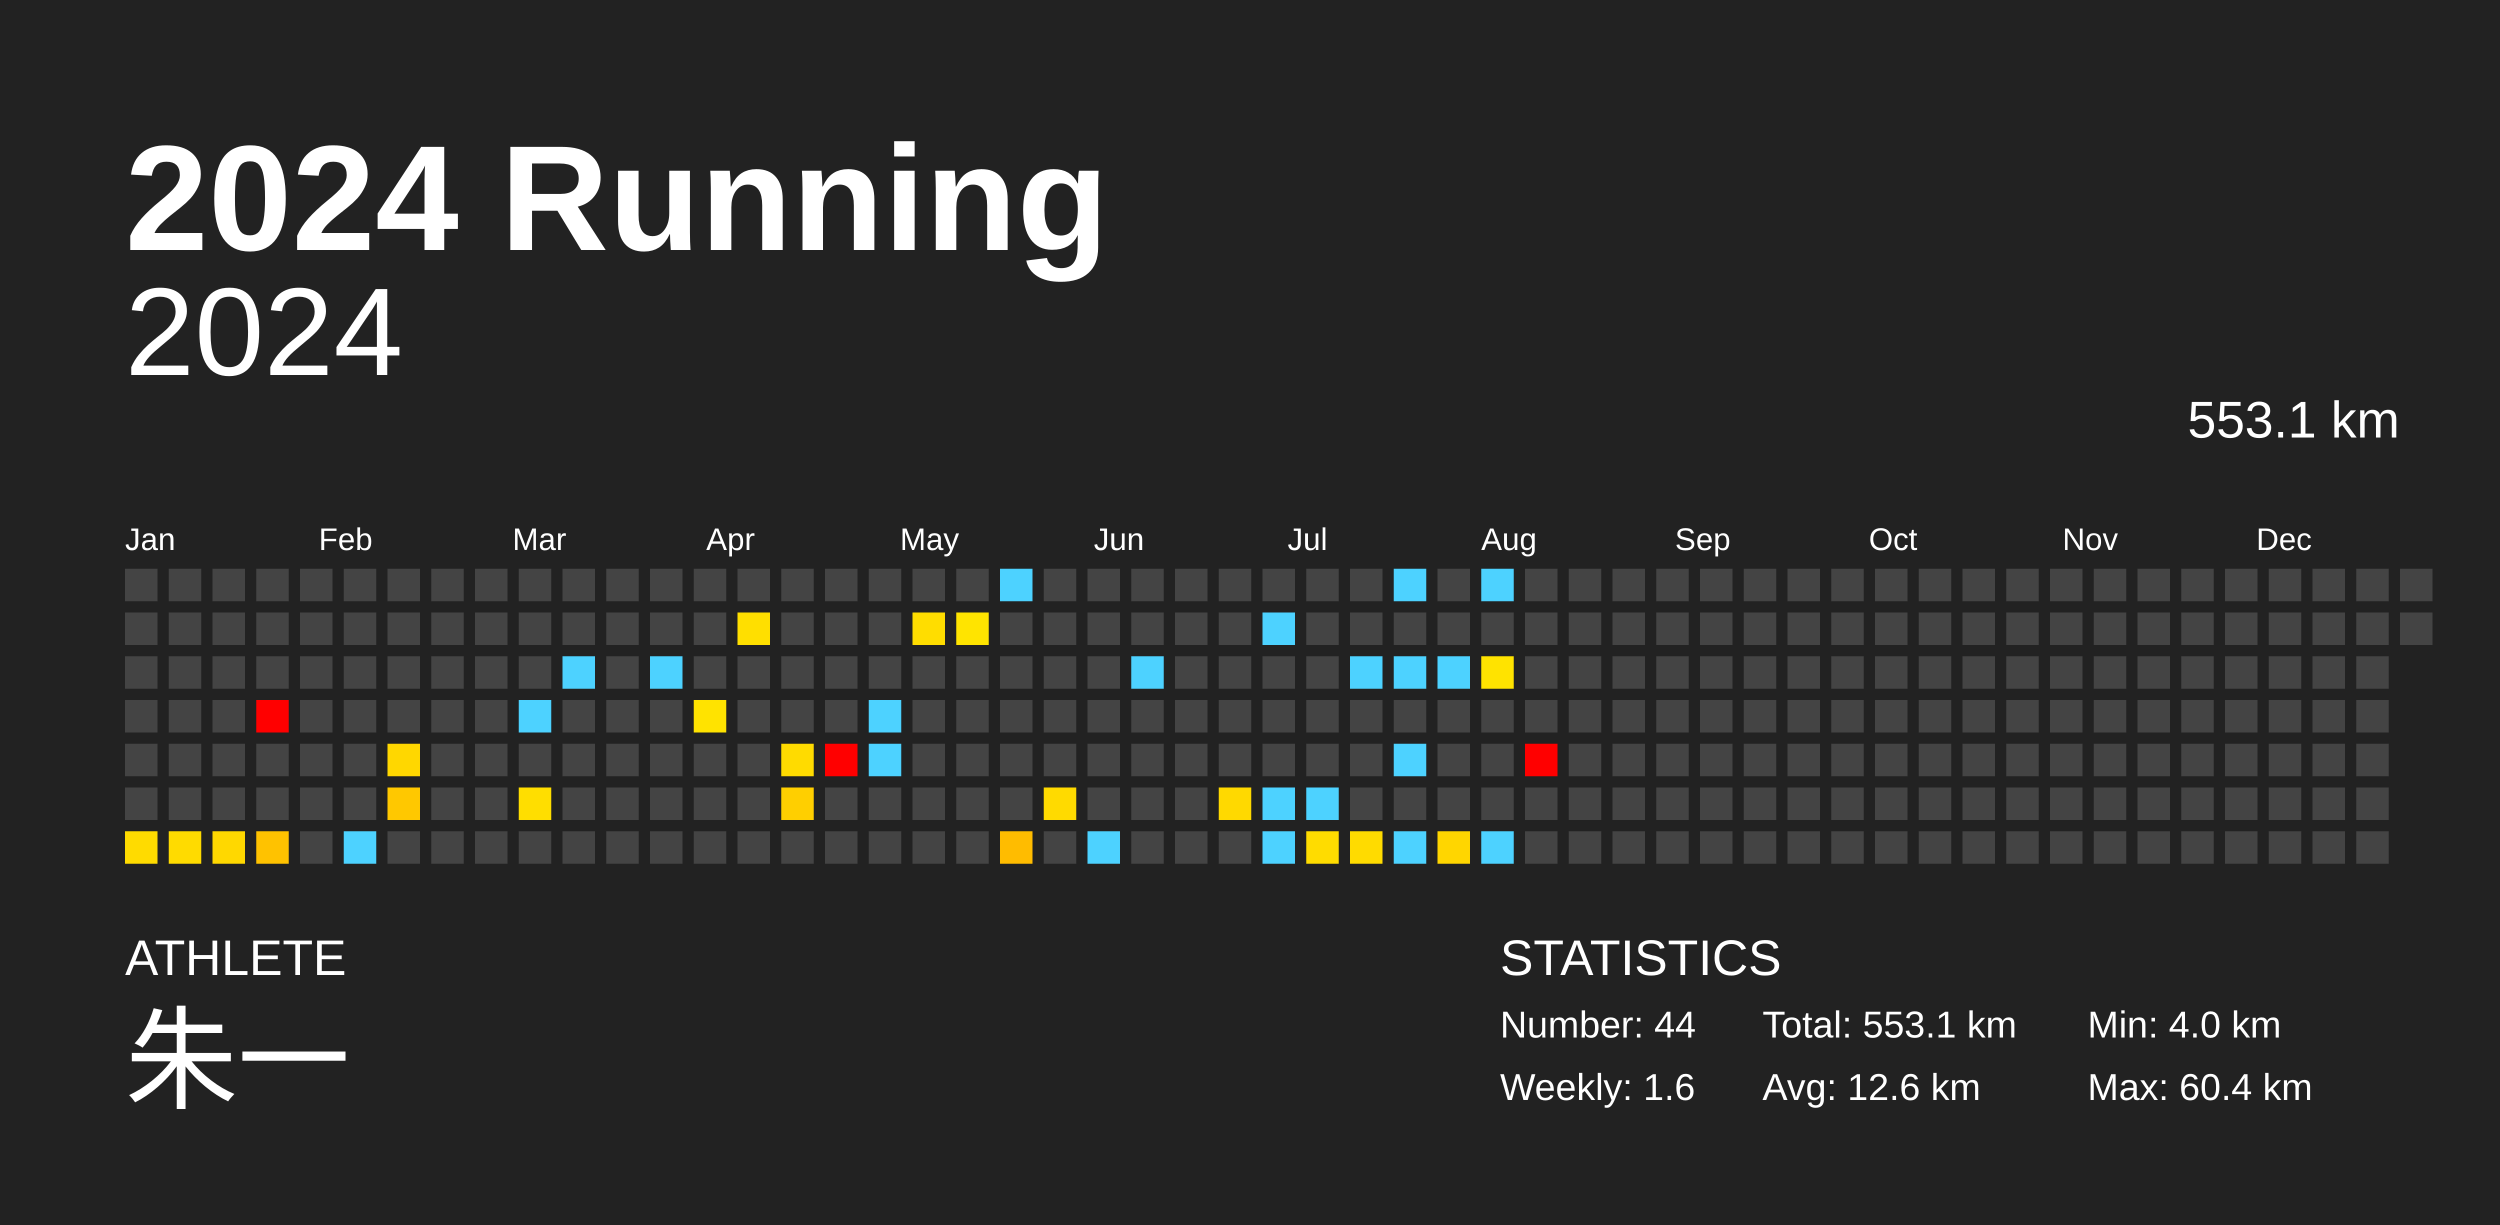
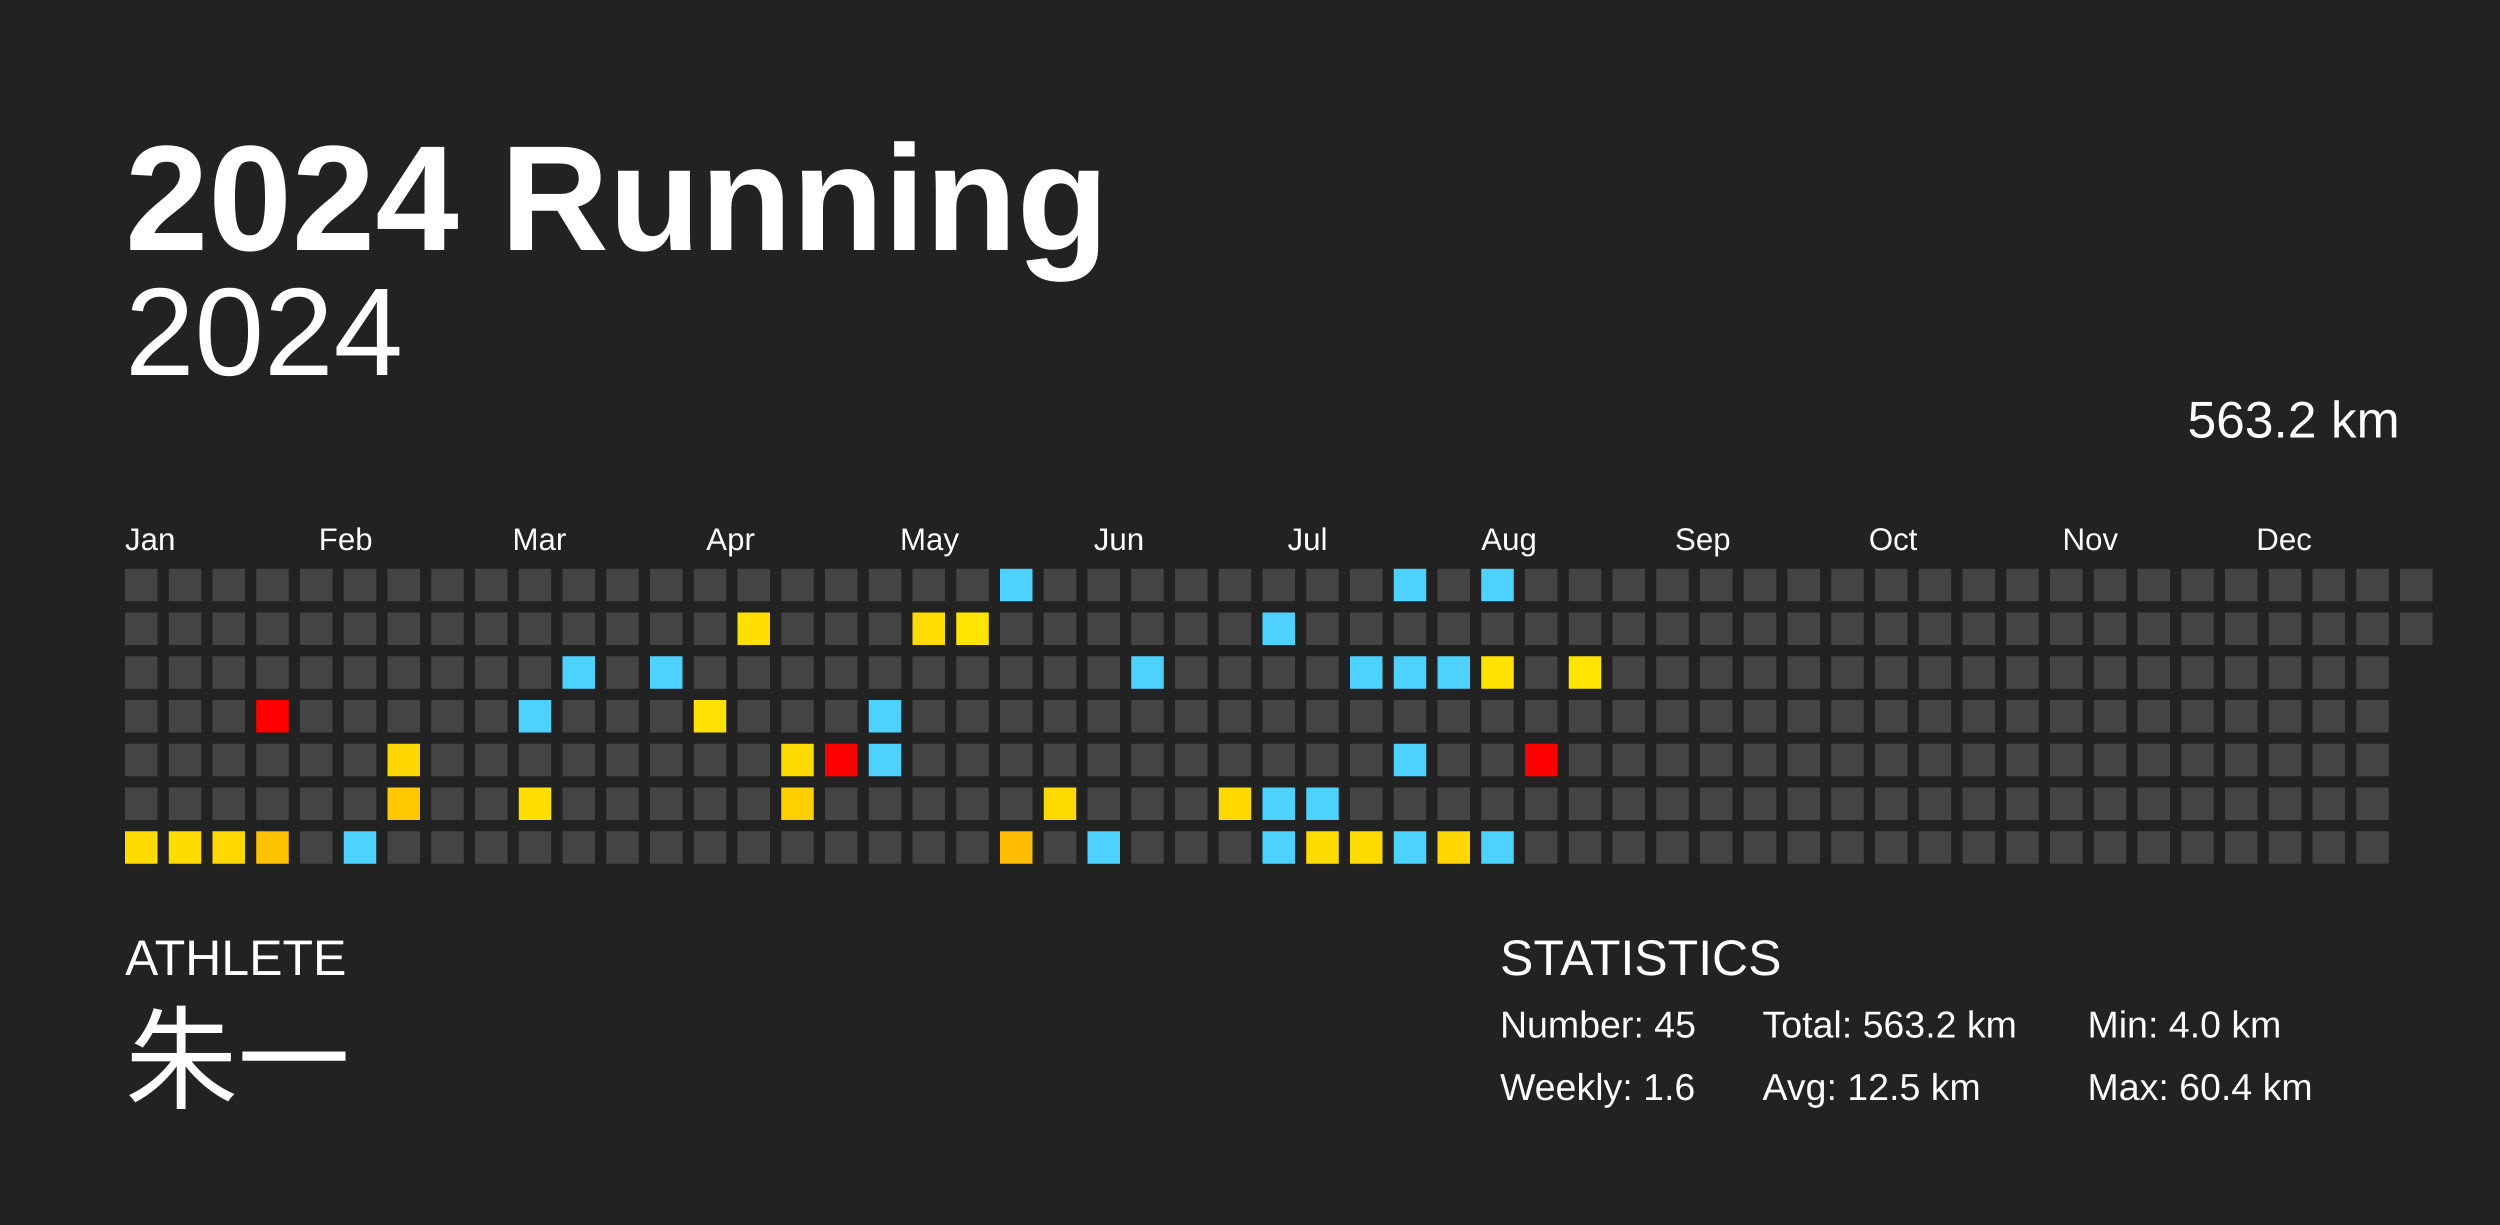
<svg xmlns="http://www.w3.org/2000/svg" baseProfile="full" height="98mm" version="1.1" viewBox="0,0,200,98" width="200mm">
  <defs />
  <rect fill="#222222" height="98" width="200" x="0" y="0" />
  <text fill="#FFFFFF" style="font-size:12px; font-family:Arial; font-weight:bold;" x="10" y="20">2024 Running</text>
  <text fill="#FFFFFF" style="font-size:4px; font-family:Arial" x="10" y="78">ATHLETE</text>
  <text fill="#FFFFFF" style="font-size:9px; font-family:Arial" x="10" y="88">朱一</text>
  <text fill="#FFFFFF" style="font-size:4px; font-family:Arial" x="120" y="78">STATISTICS</text>
-   <text fill="#FFFFFF" style="font-size:3px; font-family:Arial" x="120" y="83">Number: 44</text>
+   <text fill="#FFFFFF" style="font-size:3px; font-family:Arial" x="120" y="83">Number: 45</text>
  <text fill="#FFFFFF" style="font-size:3px; font-family:Arial" x="120" y="88">Weekly: 1.6</text>
-   <text fill="#FFFFFF" style="font-size:3px; font-family:Arial" x="141" y="83">Total: 553.1 km</text>
-   <text fill="#FFFFFF" style="font-size:3px; font-family:Arial" x="141" y="88">Avg: 12.6 km</text>
+   <text fill="#FFFFFF" style="font-size:3px; font-family:Arial" x="141" y="83">Total: 563.2 km</text>
+   <text fill="#FFFFFF" style="font-size:3px; font-family:Arial" x="141" y="88">Avg: 12.5 km</text>
  <text fill="#FFFFFF" style="font-size:3px; font-family:Arial" x="167" y="83">Min: 4.0 km</text>
  <text fill="#FFFFFF" style="font-size:3px; font-family:Arial" x="167" y="88">Max: 60.4 km</text>
  <text alignment-baseline="hanging" fill="#FFFFFF" style="font-size:10.0px; font-family:Arial;" x="10" y="30">2024</text>
-   <text alignment-baseline="hanging" fill="#FFFFFF" style="font-size:4.125px; font-family:Arial;" x="175" y="35">553.1 km</text>
+   <text alignment-baseline="hanging" fill="#FFFFFF" style="font-size:4.125px; font-family:Arial;" x="175" y="35">563.2 km</text>
  <text fill="#FFFFFF" style="font-size:2.5px; font-family:Arial" x="10.0" y="44">Jan</text>
  <text fill="#FFFFFF" style="font-size:2.5px; font-family:Arial" x="25.5" y="44">Feb</text>
  <text fill="#FFFFFF" style="font-size:2.5px; font-family:Arial" x="41.0" y="44">Mar</text>
  <text fill="#FFFFFF" style="font-size:2.5px; font-family:Arial" x="56.5" y="44">Apr</text>
  <text fill="#FFFFFF" style="font-size:2.5px; font-family:Arial" x="72.0" y="44">May</text>
  <text fill="#FFFFFF" style="font-size:2.5px; font-family:Arial" x="87.5" y="44">Jun</text>
  <text fill="#FFFFFF" style="font-size:2.5px; font-family:Arial" x="103.0" y="44">Jul</text>
  <text fill="#FFFFFF" style="font-size:2.5px; font-family:Arial" x="118.5" y="44">Aug</text>
  <text fill="#FFFFFF" style="font-size:2.5px; font-family:Arial" x="134.0" y="44">Sep</text>
  <text fill="#FFFFFF" style="font-size:2.5px; font-family:Arial" x="149.5" y="44">Oct</text>
  <text fill="#FFFFFF" style="font-size:2.5px; font-family:Arial" x="165.0" y="44">Nov</text>
  <text fill="#FFFFFF" style="font-size:2.5px; font-family:Arial" x="180.5" y="44">Dec</text>
  <rect fill="#444444" height="2.6" width="2.6" x="10.0" y="45.5" />
  <rect fill="#444444" height="2.6" width="2.6" x="10.0" y="49.0" />
  <rect fill="#444444" height="2.6" width="2.6" x="10.0" y="52.5" />
  <rect fill="#444444" height="2.6" width="2.6" x="10.0" y="56.0" />
  <rect fill="#444444" height="2.6" width="2.6" x="10.0" y="59.5" />
  <rect fill="#444444" height="2.6" width="2.6" x="10.0" y="63.0" />
  <rect fill="#ffdb00" height="2.6" width="2.6" x="10.0" y="66.5" />
  <rect fill="#444444" height="2.6" width="2.6" x="13.5" y="45.5" />
  <rect fill="#444444" height="2.6" width="2.6" x="13.5" y="49.0" />
  <rect fill="#444444" height="2.6" width="2.6" x="13.5" y="52.5" />
  <rect fill="#444444" height="2.6" width="2.6" x="13.5" y="56.0" />
  <rect fill="#444444" height="2.6" width="2.6" x="13.5" y="59.5" />
  <rect fill="#444444" height="2.6" width="2.6" x="13.5" y="63.0" />
  <rect fill="#ffdb00" height="2.6" width="2.6" x="13.5" y="66.5" />
  <rect fill="#444444" height="2.6" width="2.6" x="17.0" y="45.5" />
  <rect fill="#444444" height="2.6" width="2.6" x="17.0" y="49.0" />
  <rect fill="#444444" height="2.6" width="2.6" x="17.0" y="52.5" />
  <rect fill="#444444" height="2.6" width="2.6" x="17.0" y="56.0" />
  <rect fill="#444444" height="2.6" width="2.6" x="17.0" y="59.5" />
  <rect fill="#444444" height="2.6" width="2.6" x="17.0" y="63.0" />
  <rect fill="#ffd800" height="2.6" width="2.6" x="17.0" y="66.5" />
  <rect fill="#444444" height="2.6" width="2.6" x="20.5" y="45.5" />
  <rect fill="#444444" height="2.6" width="2.6" x="20.5" y="49.0" />
  <rect fill="#444444" height="2.6" width="2.6" x="20.5" y="52.5" />
  <rect fill="red" height="2.6" width="2.6" x="20.5" y="56.0" />
  <rect fill="#444444" height="2.6" width="2.6" x="20.5" y="59.5" />
  <rect fill="#444444" height="2.6" width="2.6" x="20.5" y="63.0" />
  <rect fill="#ffc200" height="2.6" width="2.6" x="20.5" y="66.5" />
  <rect fill="#444444" height="2.6" width="2.6" x="24.0" y="45.5" />
  <rect fill="#444444" height="2.6" width="2.6" x="24.0" y="49.0" />
  <rect fill="#444444" height="2.6" width="2.6" x="24.0" y="52.5" />
  <rect fill="#444444" height="2.6" width="2.6" x="24.0" y="56.0" />
  <rect fill="#444444" height="2.6" width="2.6" x="24.0" y="59.5" />
  <rect fill="#444444" height="2.6" width="2.6" x="24.0" y="63.0" />
  <rect fill="#444444" height="2.6" width="2.6" x="24.0" y="66.5" />
  <rect fill="#444444" height="2.6" width="2.6" x="27.5" y="45.5" />
  <rect fill="#444444" height="2.6" width="2.6" x="27.5" y="49.0" />
  <rect fill="#444444" height="2.6" width="2.6" x="27.5" y="52.5" />
  <rect fill="#444444" height="2.6" width="2.6" x="27.5" y="56.0" />
  <rect fill="#444444" height="2.6" width="2.6" x="27.5" y="59.5" />
  <rect fill="#444444" height="2.6" width="2.6" x="27.5" y="63.0" />
  <rect fill="#4dd2ff" height="2.6" width="2.6" x="27.5" y="66.5" />
  <rect fill="#444444" height="2.6" width="2.6" x="31.0" y="45.5" />
  <rect fill="#444444" height="2.6" width="2.6" x="31.0" y="49.0" />
  <rect fill="#444444" height="2.6" width="2.6" x="31.0" y="52.5" />
  <rect fill="#444444" height="2.6" width="2.6" x="31.0" y="56.0" />
  <rect fill="#ffd700" height="2.6" width="2.6" x="31.0" y="59.5" />
  <rect fill="#ffc800" height="2.6" width="2.6" x="31.0" y="63.0" />
  <rect fill="#444444" height="2.6" width="2.6" x="31.0" y="66.5" />
  <rect fill="#444444" height="2.6" width="2.6" x="34.5" y="45.5" />
  <rect fill="#444444" height="2.6" width="2.6" x="34.5" y="49.0" />
  <rect fill="#444444" height="2.6" width="2.6" x="34.5" y="52.5" />
  <rect fill="#444444" height="2.6" width="2.6" x="34.5" y="56.0" />
  <rect fill="#444444" height="2.6" width="2.6" x="34.5" y="59.5" />
  <rect fill="#444444" height="2.6" width="2.6" x="34.5" y="63.0" />
  <rect fill="#444444" height="2.6" width="2.6" x="34.5" y="66.5" />
  <rect fill="#444444" height="2.6" width="2.6" x="38.0" y="45.5" />
  <rect fill="#444444" height="2.6" width="2.6" x="38.0" y="49.0" />
  <rect fill="#444444" height="2.6" width="2.6" x="38.0" y="52.5" />
  <rect fill="#444444" height="2.6" width="2.6" x="38.0" y="56.0" />
  <rect fill="#444444" height="2.6" width="2.6" x="38.0" y="59.5" />
  <rect fill="#444444" height="2.6" width="2.6" x="38.0" y="63.0" />
  <rect fill="#444444" height="2.6" width="2.6" x="38.0" y="66.5" />
  <rect fill="#444444" height="2.6" width="2.6" x="41.5" y="45.5" />
  <rect fill="#444444" height="2.6" width="2.6" x="41.5" y="49.0" />
  <rect fill="#444444" height="2.6" width="2.6" x="41.5" y="52.5" />
  <rect fill="#4dd2ff" height="2.6" width="2.6" x="41.5" y="56.0" />
  <rect fill="#444444" height="2.6" width="2.6" x="41.5" y="59.5" />
  <rect fill="#ffde00" height="2.6" width="2.6" x="41.5" y="63.0" />
  <rect fill="#444444" height="2.6" width="2.6" x="41.5" y="66.5" />
  <rect fill="#444444" height="2.6" width="2.6" x="45.0" y="45.5" />
  <rect fill="#444444" height="2.6" width="2.6" x="45.0" y="49.0" />
  <rect fill="#4dd2ff" height="2.6" width="2.6" x="45.0" y="52.5" />
  <rect fill="#444444" height="2.6" width="2.6" x="45.0" y="56.0" />
  <rect fill="#444444" height="2.6" width="2.6" x="45.0" y="59.5" />
  <rect fill="#444444" height="2.6" width="2.6" x="45.0" y="63.0" />
  <rect fill="#444444" height="2.6" width="2.6" x="45.0" y="66.5" />
  <rect fill="#444444" height="2.6" width="2.6" x="48.5" y="45.5" />
  <rect fill="#444444" height="2.6" width="2.6" x="48.5" y="49.0" />
  <rect fill="#444444" height="2.6" width="2.6" x="48.5" y="52.5" />
  <rect fill="#444444" height="2.6" width="2.6" x="48.5" y="56.0" />
  <rect fill="#444444" height="2.6" width="2.6" x="48.5" y="59.5" />
  <rect fill="#444444" height="2.6" width="2.6" x="48.5" y="63.0" />
  <rect fill="#444444" height="2.6" width="2.6" x="48.5" y="66.5" />
  <rect fill="#444444" height="2.6" width="2.6" x="52.0" y="45.5" />
  <rect fill="#444444" height="2.6" width="2.6" x="52.0" y="49.0" />
  <rect fill="#4dd2ff" height="2.6" width="2.6" x="52.0" y="52.5" />
  <rect fill="#444444" height="2.6" width="2.6" x="52.0" y="56.0" />
  <rect fill="#444444" height="2.6" width="2.6" x="52.0" y="59.5" />
  <rect fill="#444444" height="2.6" width="2.6" x="52.0" y="63.0" />
  <rect fill="#444444" height="2.6" width="2.6" x="52.0" y="66.5" />
  <rect fill="#444444" height="2.6" width="2.6" x="55.5" y="45.5" />
  <rect fill="#444444" height="2.6" width="2.6" x="55.5" y="49.0" />
  <rect fill="#444444" height="2.6" width="2.6" x="55.5" y="52.5" />
  <rect fill="#ffe300" height="2.6" width="2.6" x="55.5" y="56.0" />
  <rect fill="#444444" height="2.6" width="2.6" x="55.5" y="59.5" />
  <rect fill="#444444" height="2.6" width="2.6" x="55.5" y="63.0" />
  <rect fill="#444444" height="2.6" width="2.6" x="55.5" y="66.5" />
  <rect fill="#444444" height="2.6" width="2.6" x="59.0" y="45.5" />
  <rect fill="#ffdf00" height="2.6" width="2.6" x="59.0" y="49.0" />
  <rect fill="#444444" height="2.6" width="2.6" x="59.0" y="52.5" />
  <rect fill="#444444" height="2.6" width="2.6" x="59.0" y="56.0" />
  <rect fill="#444444" height="2.6" width="2.6" x="59.0" y="59.5" />
  <rect fill="#444444" height="2.6" width="2.6" x="59.0" y="63.0" />
  <rect fill="#444444" height="2.6" width="2.6" x="59.0" y="66.5" />
  <rect fill="#444444" height="2.6" width="2.6" x="62.5" y="45.5" />
  <rect fill="#444444" height="2.6" width="2.6" x="62.5" y="49.0" />
  <rect fill="#444444" height="2.6" width="2.6" x="62.5" y="52.5" />
  <rect fill="#444444" height="2.6" width="2.6" x="62.5" y="56.0" />
  <rect fill="#ffdb00" height="2.6" width="2.6" x="62.5" y="59.5" />
  <rect fill="#ffcf00" height="2.6" width="2.6" x="62.5" y="63.0" />
  <rect fill="#444444" height="2.6" width="2.6" x="62.5" y="66.5" />
  <rect fill="#444444" height="2.6" width="2.6" x="66.0" y="45.5" />
  <rect fill="#444444" height="2.6" width="2.6" x="66.0" y="49.0" />
  <rect fill="#444444" height="2.6" width="2.6" x="66.0" y="52.5" />
  <rect fill="#444444" height="2.6" width="2.6" x="66.0" y="56.0" />
  <rect fill="red" height="2.6" width="2.6" x="66.0" y="59.5" />
  <rect fill="#444444" height="2.6" width="2.6" x="66.0" y="63.0" />
  <rect fill="#444444" height="2.6" width="2.6" x="66.0" y="66.5" />
  <rect fill="#444444" height="2.6" width="2.6" x="69.5" y="45.5" />
  <rect fill="#444444" height="2.6" width="2.6" x="69.5" y="49.0" />
  <rect fill="#444444" height="2.6" width="2.6" x="69.5" y="52.5" />
  <rect fill="#4dd2ff" height="2.6" width="2.6" x="69.5" y="56.0" />
  <rect fill="#4dd2ff" height="2.6" width="2.6" x="69.5" y="59.5" />
  <rect fill="#444444" height="2.6" width="2.6" x="69.5" y="63.0" />
  <rect fill="#444444" height="2.6" width="2.6" x="69.5" y="66.5" />
  <rect fill="#444444" height="2.6" width="2.6" x="73.0" y="45.5" />
  <rect fill="#ffdd00" height="2.6" width="2.6" x="73.0" y="49.0" />
  <rect fill="#444444" height="2.6" width="2.6" x="73.0" y="52.5" />
  <rect fill="#444444" height="2.6" width="2.6" x="73.0" y="56.0" />
  <rect fill="#444444" height="2.6" width="2.6" x="73.0" y="59.5" />
  <rect fill="#444444" height="2.6" width="2.6" x="73.0" y="63.0" />
  <rect fill="#444444" height="2.6" width="2.6" x="73.0" y="66.5" />
  <rect fill="#444444" height="2.6" width="2.6" x="76.5" y="45.5" />
  <rect fill="#ffe400" height="2.6" width="2.6" x="76.5" y="49.0" />
  <rect fill="#444444" height="2.6" width="2.6" x="76.5" y="52.5" />
  <rect fill="#444444" height="2.6" width="2.6" x="76.5" y="56.0" />
  <rect fill="#444444" height="2.6" width="2.6" x="76.5" y="59.5" />
  <rect fill="#444444" height="2.6" width="2.6" x="76.5" y="63.0" />
  <rect fill="#444444" height="2.6" width="2.6" x="76.5" y="66.5" />
  <rect fill="#4dd2ff" height="2.6" width="2.6" x="80.0" y="45.5" />
  <rect fill="#444444" height="2.6" width="2.6" x="80.0" y="49.0" />
  <rect fill="#444444" height="2.6" width="2.6" x="80.0" y="52.5" />
  <rect fill="#444444" height="2.6" width="2.6" x="80.0" y="56.0" />
  <rect fill="#444444" height="2.6" width="2.6" x="80.0" y="59.5" />
  <rect fill="#444444" height="2.6" width="2.6" x="80.0" y="63.0" />
  <rect fill="#ffbc00" height="2.6" width="2.6" x="80.0" y="66.5" />
  <rect fill="#444444" height="2.6" width="2.6" x="83.5" y="45.5" />
  <rect fill="#444444" height="2.6" width="2.6" x="83.5" y="49.0" />
  <rect fill="#444444" height="2.6" width="2.6" x="83.5" y="52.5" />
  <rect fill="#444444" height="2.6" width="2.6" x="83.5" y="56.0" />
  <rect fill="#444444" height="2.6" width="2.6" x="83.5" y="59.5" />
  <rect fill="#ffda00" height="2.6" width="2.6" x="83.5" y="63.0" />
  <rect fill="#444444" height="2.6" width="2.6" x="83.5" y="66.5" />
  <rect fill="#444444" height="2.6" width="2.6" x="87.0" y="45.5" />
  <rect fill="#444444" height="2.6" width="2.6" x="87.0" y="49.0" />
  <rect fill="#444444" height="2.6" width="2.6" x="87.0" y="52.5" />
  <rect fill="#444444" height="2.6" width="2.6" x="87.0" y="56.0" />
  <rect fill="#444444" height="2.6" width="2.6" x="87.0" y="59.5" />
  <rect fill="#444444" height="2.6" width="2.6" x="87.0" y="63.0" />
  <rect fill="#4dd2ff" height="2.6" width="2.6" x="87.0" y="66.5" />
  <rect fill="#444444" height="2.6" width="2.6" x="90.5" y="45.5" />
  <rect fill="#444444" height="2.6" width="2.6" x="90.5" y="49.0" />
  <rect fill="#4dd2ff" height="2.6" width="2.6" x="90.5" y="52.5" />
  <rect fill="#444444" height="2.6" width="2.6" x="90.5" y="56.0" />
  <rect fill="#444444" height="2.6" width="2.6" x="90.5" y="59.5" />
  <rect fill="#444444" height="2.6" width="2.6" x="90.5" y="63.0" />
  <rect fill="#444444" height="2.6" width="2.6" x="90.5" y="66.5" />
  <rect fill="#444444" height="2.6" width="2.6" x="94.0" y="45.5" />
  <rect fill="#444444" height="2.6" width="2.6" x="94.0" y="49.0" />
  <rect fill="#444444" height="2.6" width="2.6" x="94.0" y="52.5" />
  <rect fill="#444444" height="2.6" width="2.6" x="94.0" y="56.0" />
  <rect fill="#444444" height="2.6" width="2.6" x="94.0" y="59.5" />
  <rect fill="#444444" height="2.6" width="2.6" x="94.0" y="63.0" />
  <rect fill="#444444" height="2.6" width="2.6" x="94.0" y="66.5" />
  <rect fill="#444444" height="2.6" width="2.6" x="97.5" y="45.5" />
  <rect fill="#444444" height="2.6" width="2.6" x="97.5" y="49.0" />
  <rect fill="#444444" height="2.6" width="2.6" x="97.5" y="52.5" />
  <rect fill="#444444" height="2.6" width="2.6" x="97.5" y="56.0" />
  <rect fill="#444444" height="2.6" width="2.6" x="97.5" y="59.5" />
  <rect fill="#ffd900" height="2.6" width="2.6" x="97.5" y="63.0" />
  <rect fill="#444444" height="2.6" width="2.6" x="97.5" y="66.5" />
  <rect fill="#444444" height="2.6" width="2.6" x="101.0" y="45.5" />
  <rect fill="#4dd2ff" height="2.6" width="2.6" x="101.0" y="49.0" />
  <rect fill="#444444" height="2.6" width="2.6" x="101.0" y="52.5" />
  <rect fill="#444444" height="2.6" width="2.6" x="101.0" y="56.0" />
  <rect fill="#444444" height="2.6" width="2.6" x="101.0" y="59.5" />
  <rect fill="#4dd2ff" height="2.6" width="2.6" x="101.0" y="63.0" />
  <rect fill="#4dd2ff" height="2.6" width="2.6" x="101.0" y="66.5" />
  <rect fill="#444444" height="2.6" width="2.6" x="104.5" y="45.5" />
  <rect fill="#444444" height="2.6" width="2.6" x="104.5" y="49.0" />
  <rect fill="#444444" height="2.6" width="2.6" x="104.5" y="52.5" />
  <rect fill="#444444" height="2.6" width="2.6" x="104.5" y="56.0" />
  <rect fill="#444444" height="2.6" width="2.6" x="104.5" y="59.5" />
  <rect fill="#4dd2ff" height="2.6" width="2.6" x="104.5" y="63.0" />
  <rect fill="#ffdc00" height="2.6" width="2.6" x="104.5" y="66.5" />
  <rect fill="#444444" height="2.6" width="2.6" x="108.0" y="45.5" />
  <rect fill="#444444" height="2.6" width="2.6" x="108.0" y="49.0" />
  <rect fill="#4dd2ff" height="2.6" width="2.6" x="108.0" y="52.5" />
  <rect fill="#444444" height="2.6" width="2.6" x="108.0" y="56.0" />
  <rect fill="#444444" height="2.6" width="2.6" x="108.0" y="59.5" />
  <rect fill="#444444" height="2.6" width="2.6" x="108.0" y="63.0" />
  <rect fill="#ffdb00" height="2.6" width="2.6" x="108.0" y="66.5" />
  <rect fill="#4dd2ff" height="2.6" width="2.6" x="111.5" y="45.5" />
  <rect fill="#444444" height="2.6" width="2.6" x="111.5" y="49.0" />
  <rect fill="#4dd2ff" height="2.6" width="2.6" x="111.5" y="52.5" />
  <rect fill="#444444" height="2.6" width="2.6" x="111.5" y="56.0" />
  <rect fill="#4dd2ff" height="2.6" width="2.6" x="111.5" y="59.5" />
  <rect fill="#444444" height="2.6" width="2.6" x="111.5" y="63.0" />
  <rect fill="#4dd2ff" height="2.6" width="2.6" x="111.5" y="66.5" />
  <rect fill="#444444" height="2.6" width="2.6" x="115.0" y="45.5" />
  <rect fill="#444444" height="2.6" width="2.6" x="115.0" y="49.0" />
  <rect fill="#4dd2ff" height="2.6" width="2.6" x="115.0" y="52.5" />
  <rect fill="#444444" height="2.6" width="2.6" x="115.0" y="56.0" />
  <rect fill="#444444" height="2.6" width="2.6" x="115.0" y="59.5" />
  <rect fill="#444444" height="2.6" width="2.6" x="115.0" y="63.0" />
  <rect fill="#ffd600" height="2.6" width="2.6" x="115.0" y="66.5" />
  <rect fill="#4dd2ff" height="2.6" width="2.6" x="118.5" y="45.5" />
  <rect fill="#444444" height="2.6" width="2.6" x="118.5" y="49.0" />
  <rect fill="#ffe300" height="2.6" width="2.6" x="118.5" y="52.5" />
  <rect fill="#444444" height="2.6" width="2.6" x="118.5" y="56.0" />
  <rect fill="#444444" height="2.6" width="2.6" x="118.5" y="59.5" />
  <rect fill="#444444" height="2.6" width="2.6" x="118.5" y="63.0" />
  <rect fill="#4dd2ff" height="2.6" width="2.6" x="118.5" y="66.5" />
  <rect fill="#444444" height="2.6" width="2.6" x="122.0" y="45.5" />
  <rect fill="#444444" height="2.6" width="2.6" x="122.0" y="49.0" />
  <rect fill="#444444" height="2.6" width="2.6" x="122.0" y="52.5" />
  <rect fill="#444444" height="2.6" width="2.6" x="122.0" y="56.0" />
  <rect fill="red" height="2.6" width="2.6" x="122.0" y="59.5" />
  <rect fill="#444444" height="2.6" width="2.6" x="122.0" y="63.0" />
  <rect fill="#444444" height="2.6" width="2.6" x="122.0" y="66.5" />
  <rect fill="#444444" height="2.6" width="2.6" x="125.5" y="45.5" />
  <rect fill="#444444" height="2.6" width="2.6" x="125.5" y="49.0" />
-   <rect fill="#444444" height="2.6" width="2.6" x="125.5" y="52.5" />
+   <rect fill="#ffe400" height="2.6" width="2.6" x="125.5" y="52.5" />
  <rect fill="#444444" height="2.6" width="2.6" x="125.5" y="56.0" />
  <rect fill="#444444" height="2.6" width="2.6" x="125.5" y="59.5" />
  <rect fill="#444444" height="2.6" width="2.6" x="125.5" y="63.0" />
  <rect fill="#444444" height="2.6" width="2.6" x="125.5" y="66.5" />
  <rect fill="#444444" height="2.6" width="2.6" x="129.0" y="45.5" />
  <rect fill="#444444" height="2.6" width="2.6" x="129.0" y="49.0" />
  <rect fill="#444444" height="2.6" width="2.6" x="129.0" y="52.5" />
  <rect fill="#444444" height="2.6" width="2.6" x="129.0" y="56.0" />
  <rect fill="#444444" height="2.6" width="2.6" x="129.0" y="59.5" />
  <rect fill="#444444" height="2.6" width="2.6" x="129.0" y="63.0" />
  <rect fill="#444444" height="2.6" width="2.6" x="129.0" y="66.5" />
  <rect fill="#444444" height="2.6" width="2.6" x="132.5" y="45.5" />
  <rect fill="#444444" height="2.6" width="2.6" x="132.5" y="49.0" />
  <rect fill="#444444" height="2.6" width="2.6" x="132.5" y="52.5" />
  <rect fill="#444444" height="2.6" width="2.6" x="132.5" y="56.0" />
  <rect fill="#444444" height="2.6" width="2.6" x="132.5" y="59.5" />
  <rect fill="#444444" height="2.6" width="2.6" x="132.5" y="63.0" />
  <rect fill="#444444" height="2.6" width="2.6" x="132.5" y="66.5" />
  <rect fill="#444444" height="2.6" width="2.6" x="136.0" y="45.5" />
  <rect fill="#444444" height="2.6" width="2.6" x="136.0" y="49.0" />
  <rect fill="#444444" height="2.6" width="2.6" x="136.0" y="52.5" />
  <rect fill="#444444" height="2.6" width="2.6" x="136.0" y="56.0" />
  <rect fill="#444444" height="2.6" width="2.6" x="136.0" y="59.5" />
  <rect fill="#444444" height="2.6" width="2.6" x="136.0" y="63.0" />
  <rect fill="#444444" height="2.6" width="2.6" x="136.0" y="66.5" />
  <rect fill="#444444" height="2.6" width="2.6" x="139.5" y="45.5" />
  <rect fill="#444444" height="2.6" width="2.6" x="139.5" y="49.0" />
  <rect fill="#444444" height="2.6" width="2.6" x="139.5" y="52.5" />
  <rect fill="#444444" height="2.6" width="2.6" x="139.5" y="56.0" />
  <rect fill="#444444" height="2.6" width="2.6" x="139.5" y="59.5" />
  <rect fill="#444444" height="2.6" width="2.6" x="139.5" y="63.0" />
  <rect fill="#444444" height="2.6" width="2.6" x="139.5" y="66.5" />
  <rect fill="#444444" height="2.6" width="2.6" x="143.0" y="45.5" />
  <rect fill="#444444" height="2.6" width="2.6" x="143.0" y="49.0" />
  <rect fill="#444444" height="2.6" width="2.6" x="143.0" y="52.5" />
  <rect fill="#444444" height="2.6" width="2.6" x="143.0" y="56.0" />
  <rect fill="#444444" height="2.6" width="2.6" x="143.0" y="59.5" />
  <rect fill="#444444" height="2.6" width="2.6" x="143.0" y="63.0" />
  <rect fill="#444444" height="2.6" width="2.6" x="143.0" y="66.5" />
  <rect fill="#444444" height="2.6" width="2.6" x="146.5" y="45.5" />
  <rect fill="#444444" height="2.6" width="2.6" x="146.5" y="49.0" />
  <rect fill="#444444" height="2.6" width="2.6" x="146.5" y="52.5" />
  <rect fill="#444444" height="2.6" width="2.6" x="146.5" y="56.0" />
  <rect fill="#444444" height="2.6" width="2.6" x="146.5" y="59.5" />
  <rect fill="#444444" height="2.6" width="2.6" x="146.5" y="63.0" />
  <rect fill="#444444" height="2.6" width="2.6" x="146.5" y="66.5" />
  <rect fill="#444444" height="2.6" width="2.6" x="150.0" y="45.5" />
  <rect fill="#444444" height="2.6" width="2.6" x="150.0" y="49.0" />
  <rect fill="#444444" height="2.6" width="2.6" x="150.0" y="52.5" />
  <rect fill="#444444" height="2.6" width="2.6" x="150.0" y="56.0" />
  <rect fill="#444444" height="2.6" width="2.6" x="150.0" y="59.5" />
  <rect fill="#444444" height="2.6" width="2.6" x="150.0" y="63.0" />
  <rect fill="#444444" height="2.6" width="2.6" x="150.0" y="66.5" />
  <rect fill="#444444" height="2.6" width="2.6" x="153.5" y="45.5" />
  <rect fill="#444444" height="2.6" width="2.6" x="153.5" y="49.0" />
  <rect fill="#444444" height="2.6" width="2.6" x="153.5" y="52.5" />
  <rect fill="#444444" height="2.6" width="2.6" x="153.5" y="56.0" />
  <rect fill="#444444" height="2.6" width="2.6" x="153.5" y="59.5" />
  <rect fill="#444444" height="2.6" width="2.6" x="153.5" y="63.0" />
  <rect fill="#444444" height="2.6" width="2.6" x="153.5" y="66.5" />
  <rect fill="#444444" height="2.6" width="2.6" x="157.0" y="45.5" />
  <rect fill="#444444" height="2.6" width="2.6" x="157.0" y="49.0" />
  <rect fill="#444444" height="2.6" width="2.6" x="157.0" y="52.5" />
  <rect fill="#444444" height="2.6" width="2.6" x="157.0" y="56.0" />
  <rect fill="#444444" height="2.6" width="2.6" x="157.0" y="59.5" />
  <rect fill="#444444" height="2.6" width="2.6" x="157.0" y="63.0" />
  <rect fill="#444444" height="2.6" width="2.6" x="157.0" y="66.5" />
  <rect fill="#444444" height="2.6" width="2.6" x="160.5" y="45.5" />
  <rect fill="#444444" height="2.6" width="2.6" x="160.5" y="49.0" />
  <rect fill="#444444" height="2.6" width="2.6" x="160.5" y="52.5" />
  <rect fill="#444444" height="2.6" width="2.6" x="160.5" y="56.0" />
  <rect fill="#444444" height="2.6" width="2.6" x="160.5" y="59.5" />
  <rect fill="#444444" height="2.6" width="2.6" x="160.5" y="63.0" />
  <rect fill="#444444" height="2.6" width="2.6" x="160.5" y="66.5" />
  <rect fill="#444444" height="2.6" width="2.6" x="164.0" y="45.5" />
  <rect fill="#444444" height="2.6" width="2.6" x="164.0" y="49.0" />
  <rect fill="#444444" height="2.6" width="2.6" x="164.0" y="52.5" />
  <rect fill="#444444" height="2.6" width="2.6" x="164.0" y="56.0" />
  <rect fill="#444444" height="2.6" width="2.6" x="164.0" y="59.5" />
  <rect fill="#444444" height="2.6" width="2.6" x="164.0" y="63.0" />
  <rect fill="#444444" height="2.6" width="2.6" x="164.0" y="66.5" />
  <rect fill="#444444" height="2.6" width="2.6" x="167.5" y="45.5" />
  <rect fill="#444444" height="2.6" width="2.6" x="167.5" y="49.0" />
  <rect fill="#444444" height="2.6" width="2.6" x="167.5" y="52.5" />
  <rect fill="#444444" height="2.6" width="2.6" x="167.5" y="56.0" />
  <rect fill="#444444" height="2.6" width="2.6" x="167.5" y="59.5" />
  <rect fill="#444444" height="2.6" width="2.6" x="167.5" y="63.0" />
  <rect fill="#444444" height="2.6" width="2.6" x="167.5" y="66.5" />
  <rect fill="#444444" height="2.6" width="2.6" x="171.0" y="45.5" />
  <rect fill="#444444" height="2.6" width="2.6" x="171.0" y="49.0" />
  <rect fill="#444444" height="2.6" width="2.6" x="171.0" y="52.5" />
  <rect fill="#444444" height="2.6" width="2.6" x="171.0" y="56.0" />
  <rect fill="#444444" height="2.6" width="2.6" x="171.0" y="59.5" />
  <rect fill="#444444" height="2.6" width="2.6" x="171.0" y="63.0" />
  <rect fill="#444444" height="2.6" width="2.6" x="171.0" y="66.5" />
  <rect fill="#444444" height="2.6" width="2.6" x="174.5" y="45.5" />
  <rect fill="#444444" height="2.6" width="2.6" x="174.5" y="49.0" />
  <rect fill="#444444" height="2.6" width="2.6" x="174.5" y="52.5" />
  <rect fill="#444444" height="2.6" width="2.6" x="174.5" y="56.0" />
  <rect fill="#444444" height="2.6" width="2.6" x="174.5" y="59.5" />
  <rect fill="#444444" height="2.6" width="2.6" x="174.5" y="63.0" />
  <rect fill="#444444" height="2.6" width="2.6" x="174.5" y="66.5" />
  <rect fill="#444444" height="2.6" width="2.6" x="178.0" y="45.5" />
  <rect fill="#444444" height="2.6" width="2.6" x="178.0" y="49.0" />
  <rect fill="#444444" height="2.6" width="2.6" x="178.0" y="52.5" />
  <rect fill="#444444" height="2.6" width="2.6" x="178.0" y="56.0" />
  <rect fill="#444444" height="2.6" width="2.6" x="178.0" y="59.5" />
  <rect fill="#444444" height="2.6" width="2.6" x="178.0" y="63.0" />
  <rect fill="#444444" height="2.6" width="2.6" x="178.0" y="66.5" />
  <rect fill="#444444" height="2.6" width="2.6" x="181.5" y="45.5" />
  <rect fill="#444444" height="2.6" width="2.6" x="181.5" y="49.0" />
  <rect fill="#444444" height="2.6" width="2.6" x="181.5" y="52.5" />
  <rect fill="#444444" height="2.6" width="2.6" x="181.5" y="56.0" />
  <rect fill="#444444" height="2.6" width="2.6" x="181.5" y="59.5" />
  <rect fill="#444444" height="2.6" width="2.6" x="181.5" y="63.0" />
  <rect fill="#444444" height="2.6" width="2.6" x="181.5" y="66.5" />
  <rect fill="#444444" height="2.6" width="2.6" x="185.0" y="45.5" />
  <rect fill="#444444" height="2.6" width="2.6" x="185.0" y="49.0" />
  <rect fill="#444444" height="2.6" width="2.6" x="185.0" y="52.5" />
  <rect fill="#444444" height="2.6" width="2.6" x="185.0" y="56.0" />
  <rect fill="#444444" height="2.6" width="2.6" x="185.0" y="59.5" />
  <rect fill="#444444" height="2.6" width="2.6" x="185.0" y="63.0" />
  <rect fill="#444444" height="2.6" width="2.6" x="185.0" y="66.5" />
  <rect fill="#444444" height="2.6" width="2.6" x="188.5" y="45.5" />
  <rect fill="#444444" height="2.6" width="2.6" x="188.5" y="49.0" />
  <rect fill="#444444" height="2.6" width="2.6" x="188.5" y="52.5" />
  <rect fill="#444444" height="2.6" width="2.6" x="188.5" y="56.0" />
  <rect fill="#444444" height="2.6" width="2.6" x="188.5" y="59.5" />
  <rect fill="#444444" height="2.6" width="2.6" x="188.5" y="63.0" />
  <rect fill="#444444" height="2.6" width="2.6" x="188.5" y="66.5" />
  <rect fill="#444444" height="2.6" width="2.6" x="192.0" y="45.5" />
  <rect fill="#444444" height="2.6" width="2.6" x="192.0" y="49.0" />
</svg>
